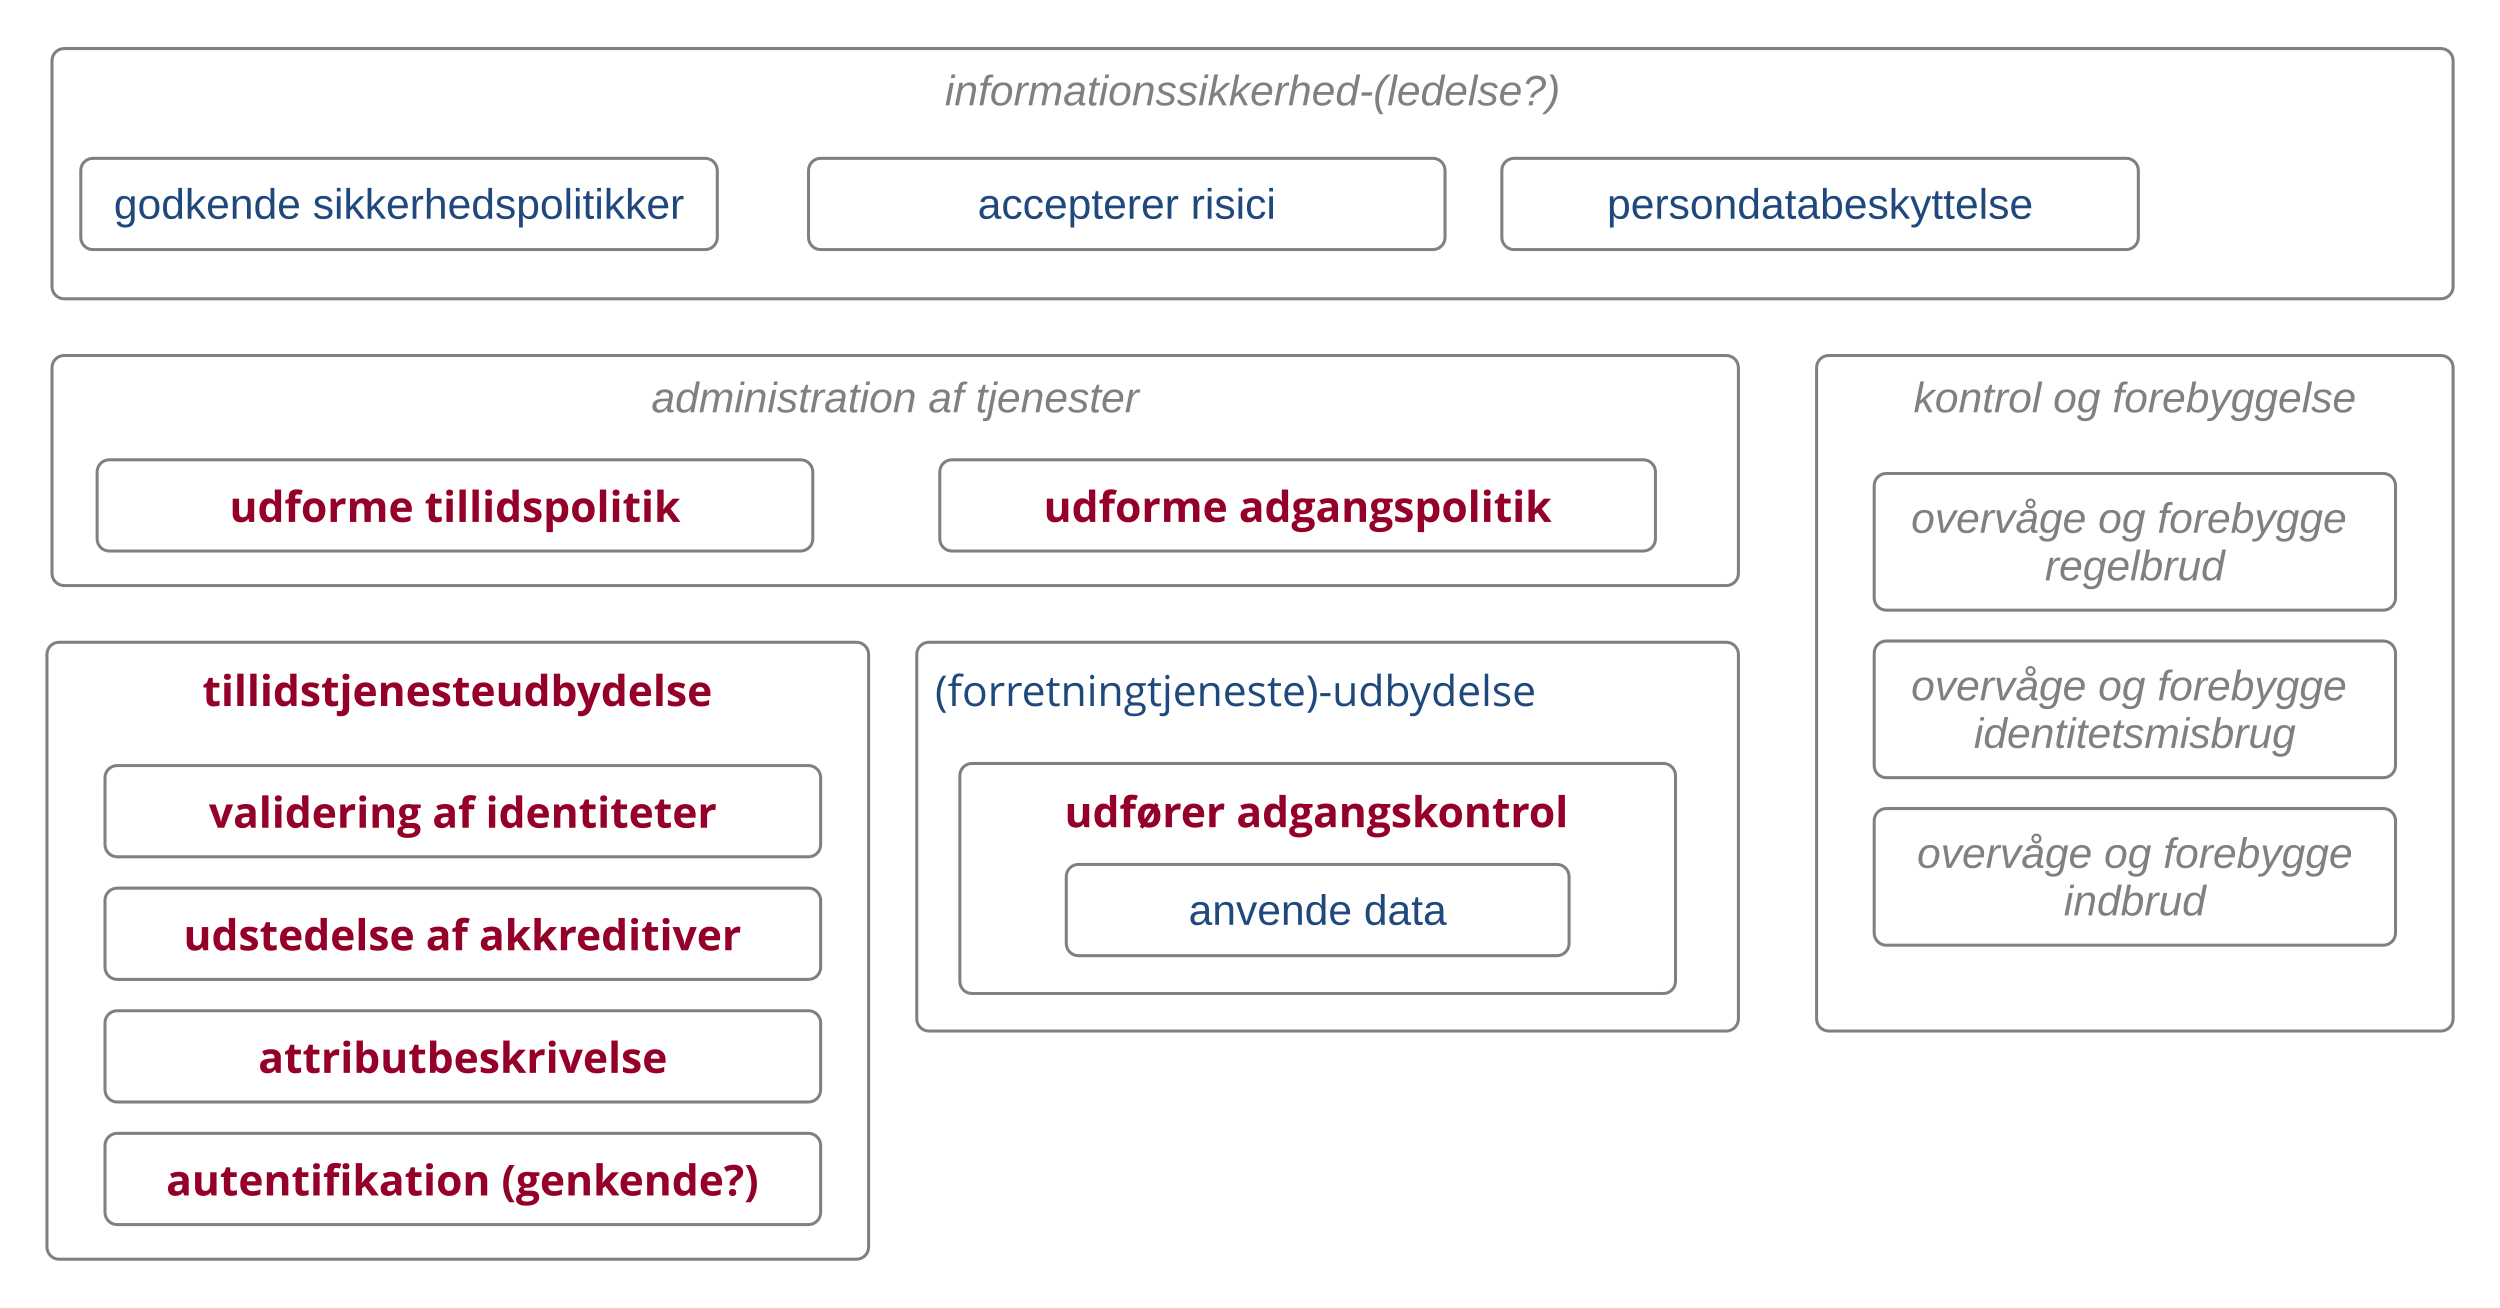
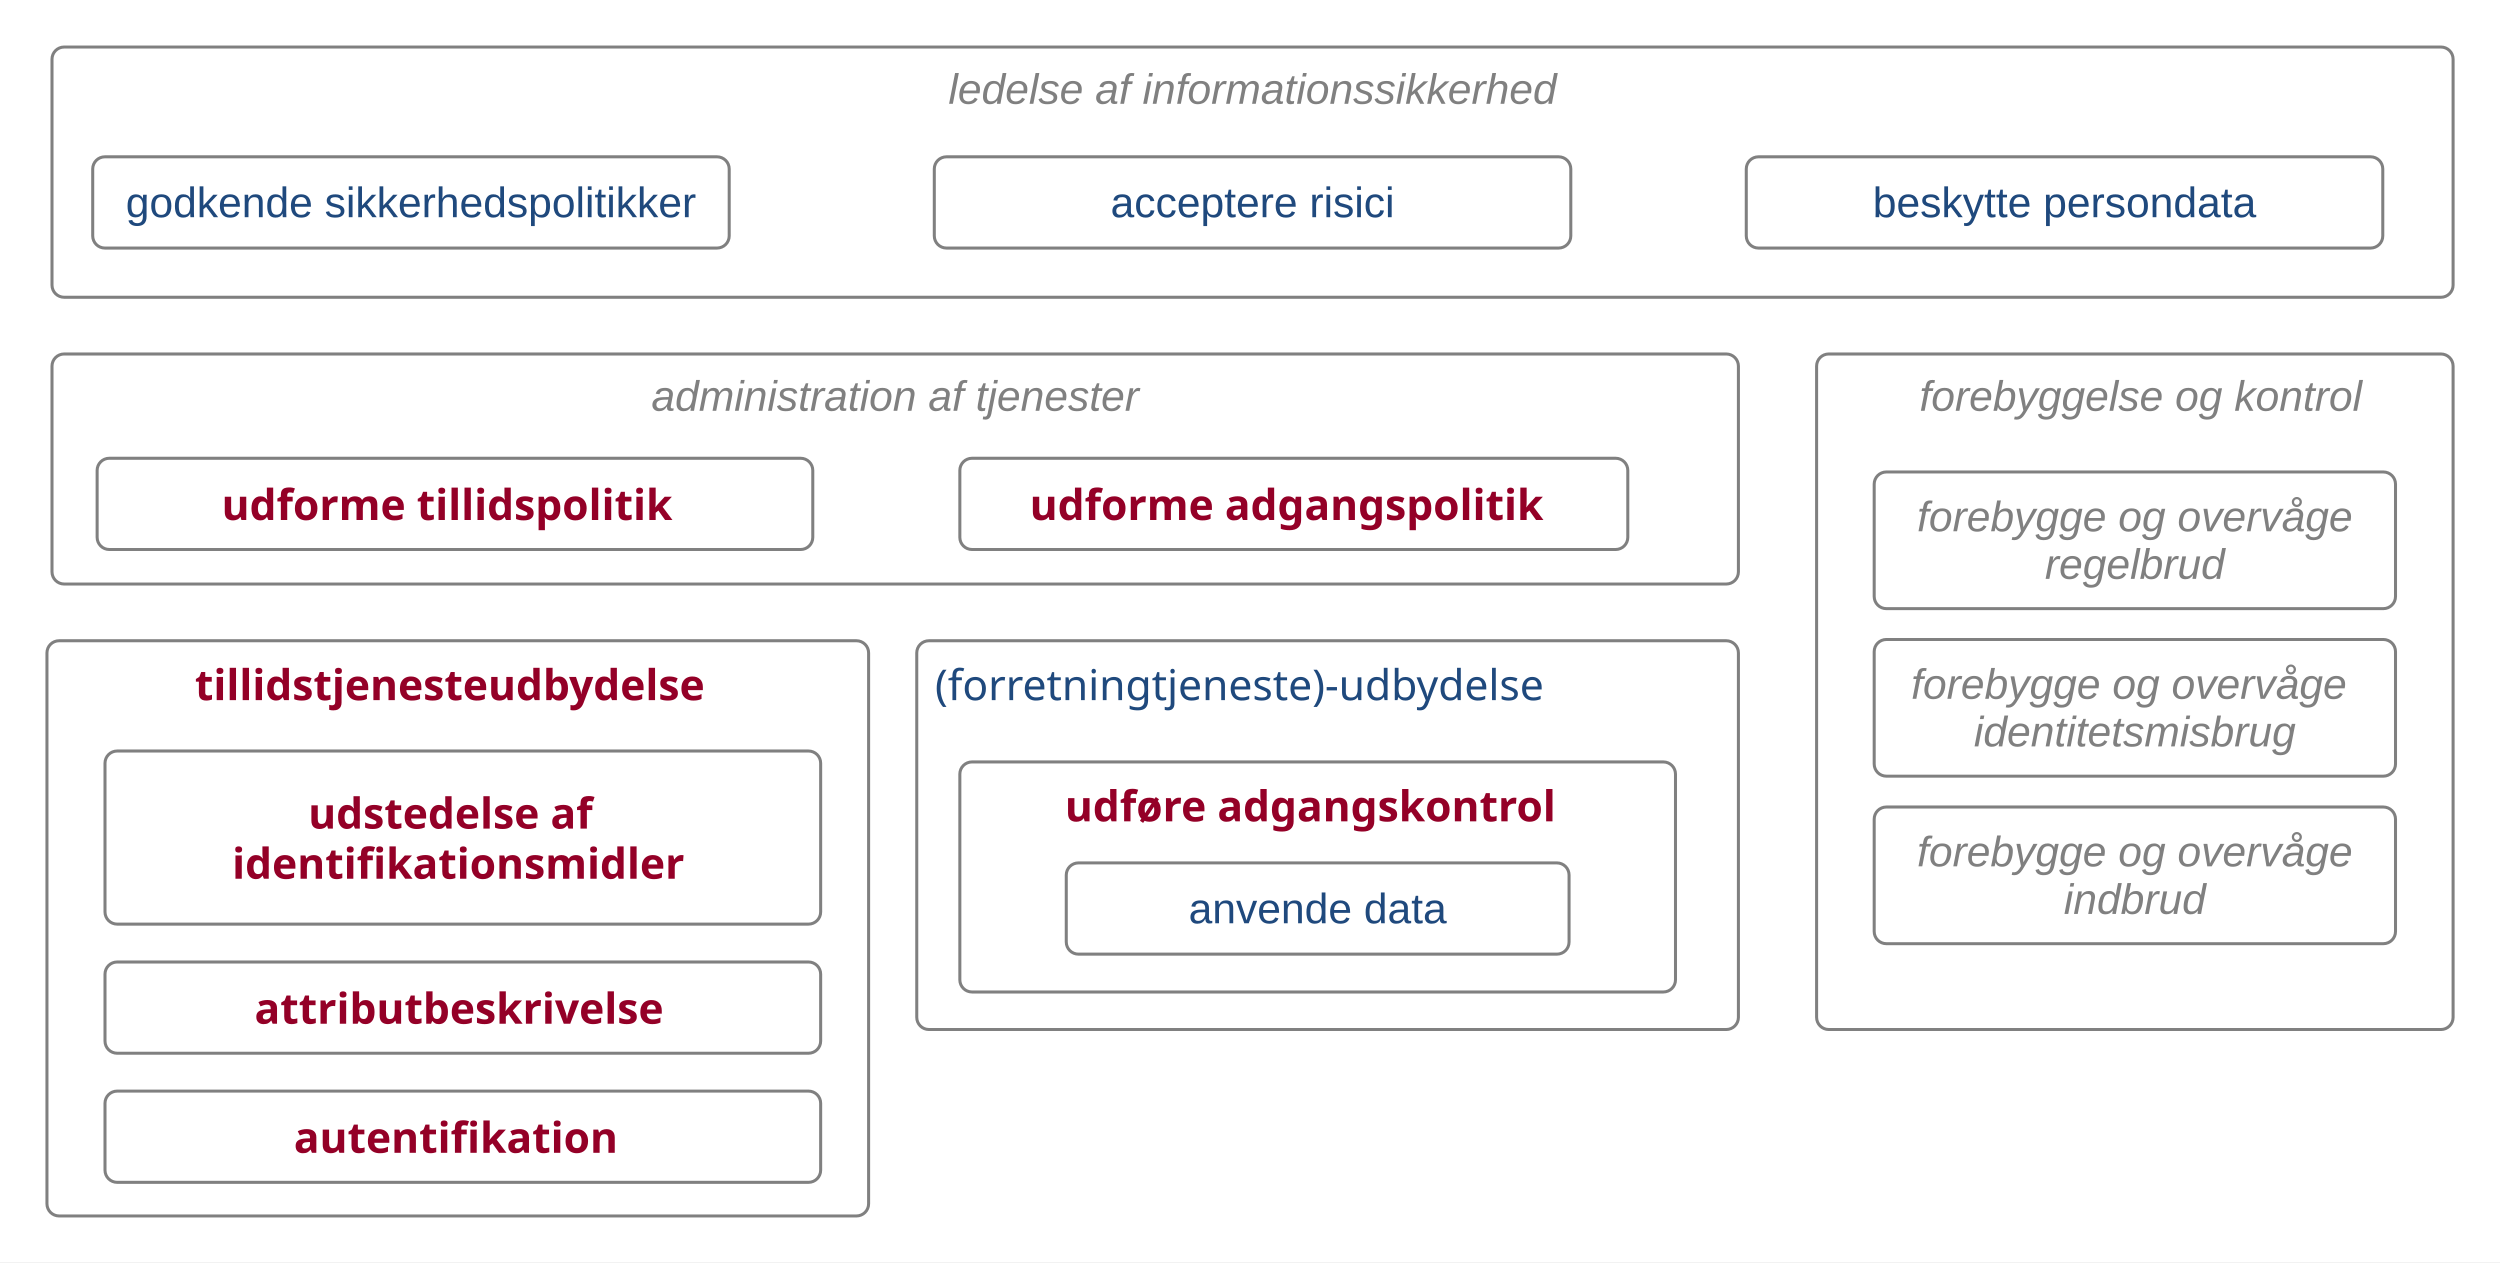
- <svg xmlns="http://www.w3.org/2000/svg" xmlns:xlink="http://www.w3.org/1999/xlink" fill-opacity="1" color-rendering="auto" color-interpolation="auto" text-rendering="auto" stroke="black" stroke-linecap="square" width="822" stroke-miterlimit="10" shape-rendering="auto" stroke-opacity="1" fill="black" stroke-dasharray="none" font-weight="normal" stroke-width="1" height="430" font-family="'Dialog'" font-style="normal" stroke-linejoin="miter" font-size="12px" stroke-dashoffset="0" image-rendering="auto">
+ <svg xmlns="http://www.w3.org/2000/svg" xmlns:xlink="http://www.w3.org/1999/xlink" fill-opacity="1" color-rendering="auto" color-interpolation="auto" text-rendering="auto" stroke="black" stroke-linecap="square" width="822" stroke-miterlimit="10" shape-rendering="auto" stroke-opacity="1" fill="black" stroke-dasharray="none" font-weight="normal" stroke-width="1" height="415" font-family="'Dialog'" font-style="normal" stroke-linejoin="miter" font-size="12px" stroke-dashoffset="0" image-rendering="auto">
  <defs id="genericDefs" />
  <g>
    <defs id="defs1">
      <clipPath clipPathUnits="userSpaceOnUse" id="clipPath1">
-         <path d="M0 0 L822 0 L822 430 L0 430 L0 0 Z" />
+         <path d="M0 0 L822 0 L822 415 L0 415 L0 0 Z" />
      </clipPath>
      <clipPath clipPathUnits="userSpaceOnUse" id="clipPath2">
-         <path d="M736 446 L1558 446 L1558 876 L736 876 L736 446 Z" />
+         <path d="M1057 653 L1879 653 L1879 1068 L1057 1068 L1057 653 Z" />
      </clipPath>
      <clipPath clipPathUnits="userSpaceOnUse" id="clipPath3">
        <path d="M0 0 L0 18 L108 18 L108 0 Z" />
      </clipPath>
    </defs>
-     <g fill="white" text-rendering="geometricPrecision" shape-rendering="geometricPrecision" transform="translate(-736,-446)" stroke="white">
-       <rect x="736" width="822" height="430" y="446" clip-path="url(#clipPath2)" stroke="none" />
+     <g fill="white" text-rendering="geometricPrecision" shape-rendering="geometricPrecision" transform="translate(-1057,-653)" stroke="white">
+       <rect x="1057" width="822" height="415" y="653" clip-path="url(#clipPath2)" stroke="none" />
    </g>
    <g id="y.node.0">
      <a target="_blank" xlink:type="simple" xlink:href="http://data.gov.dk" xlink:show="new">
-         <g stroke-linecap="butt" transform="matrix(1,0,0,1,-736,-446)" fill="gray" text-rendering="geometricPrecision" shape-rendering="geometricPrecision" stroke="gray" stroke-miterlimit="1.45">
-           <rect x="753.097" y="461.962" fill="none" width="789.481" rx="4" ry="4" height="82.279" />
-         </g>
-         <g>
-           <g stroke-linecap="butt" font-size="14px" transform="matrix(1,0,0,1,-736,-446)" fill="gray" text-rendering="geometricPrecision" font-family="'Arial'" shape-rendering="geometricPrecision" font-style="italic" stroke="gray" stroke-miterlimit="1.45">
-             <text x="1046.683" xml:space="preserve" y="480.636" stroke="none">informationssikkerhed-(ledelse?)</text>
+         <g stroke-linecap="butt" transform="matrix(1,0,0,1,-1057,-653)" fill="gray" text-rendering="geometricPrecision" shape-rendering="geometricPrecision" stroke="gray" stroke-miterlimit="1.45">
+           <rect x="1074.098" y="668.462" fill="none" width="789.481" rx="4" ry="4" height="82.279" />
+         </g>
+         <g>
+           <g stroke-linecap="butt" font-size="14px" transform="matrix(1,0,0,1,-1057,-653)" fill="gray" text-rendering="geometricPrecision" font-family="'Arial'" shape-rendering="geometricPrecision" font-style="italic" stroke="gray" stroke-miterlimit="1.45">
+             <text x="1368.842" xml:space="preserve" y="687.136" stroke="none">ledelse af informationssikkerhed</text>
          </g>
        </g>
      </a>
    </g>
    <g id="y.node.1">
      <a target="_blank" xlink:type="simple" xlink:href="http://data.gov.dk" xlink:show="new">
-         <g stroke-linecap="butt" transform="matrix(1,0,0,1,-736,-446)" fill="gray" text-rendering="geometricPrecision" shape-rendering="geometricPrecision" stroke="gray" stroke-miterlimit="1.45">
-           <rect x="751.438" y="657.177" fill="none" width="270.159" rx="4" ry="4" height="202.853" />
-         </g>
-         <g>
-           <g stroke-linecap="butt" font-size="14px" transform="matrix(1,0,0,1,-736,-446)" fill="rgb(148,0,39)" text-rendering="geometricPrecision" font-family="'Open Sans'" shape-rendering="geometricPrecision" stroke="rgb(148,0,39)" font-weight="bold" stroke-miterlimit="1.45">
-             <text x="802.565" xml:space="preserve" y="678.141" stroke="none">tillidstjenesteudbydelse</text>
+         <g stroke-linecap="butt" transform="matrix(1,0,0,1,-1057,-653)" fill="gray" text-rendering="geometricPrecision" shape-rendering="geometricPrecision" stroke="gray" stroke-miterlimit="1.45">
+           <rect x="1072.438" y="863.677" fill="none" width="270.159" rx="4" ry="4" height="189.132" />
+         </g>
+         <g>
+           <g stroke-linecap="butt" font-size="14px" transform="matrix(1,0,0,1,-1057,-653)" fill="rgb(148,0,39)" text-rendering="geometricPrecision" shape-rendering="geometricPrecision" stroke="rgb(148,0,39)" font-weight="bold" stroke-miterlimit="1.45">
+             <text x="1121.083" xml:space="preserve" y="883.212" stroke="none">tillidstjenesteudbydelse</text>
          </g>
        </g>
      </a>
    </g>
    <g id="y.node.2">
      <a target="_blank" xlink:type="simple" xlink:href="http://data.gov.dk" xlink:show="new">
-         <g stroke-linecap="butt" transform="matrix(1,0,0,1,-736,-446)" fill="gray" text-rendering="geometricPrecision" shape-rendering="geometricPrecision" stroke="gray" stroke-miterlimit="1.45">
-           <rect x="770.524" y="697.715" fill="none" width="235.306" rx="4" ry="4" height="30" />
-         </g>
-         <g>
-           <g stroke-linecap="butt" font-size="14px" transform="matrix(1,0,0,1,-736,-446)" fill="rgb(148,0,39)" text-rendering="geometricPrecision" font-family="'Open Sans'" shape-rendering="geometricPrecision" stroke="rgb(148,0,39)" font-weight="bold" stroke-miterlimit="1.45">
-             <text x="804.679" xml:space="preserve" y="718.146" stroke="none">validering af identiteter</text>
+         <g stroke-linecap="butt" transform="matrix(1,0,0,1,-1057,-653)" fill="gray" text-rendering="geometricPrecision" shape-rendering="geometricPrecision" stroke="gray" stroke-miterlimit="1.45">
+           <rect x="1091.524" y="899.933" fill="none" width="235.306" rx="4" ry="4" height="56.919" />
+         </g>
+         <g>
+           <g stroke-linecap="butt" font-size="14px" transform="matrix(1,0,0,1,-1057,-653)" fill="rgb(148,0,39)" text-rendering="geometricPrecision" shape-rendering="geometricPrecision" stroke="rgb(148,0,39)" font-weight="bold" stroke-miterlimit="1.45">
+             <text x="1158.338" xml:space="preserve" y="925.439" stroke="none">udstedelse af </text>
+           </g>
+           <g stroke-linecap="butt" font-size="14px" transform="matrix(1,0,0,1,-1057,-653)" fill="rgb(148,0,39)" text-rendering="geometricPrecision" shape-rendering="geometricPrecision" stroke="rgb(148,0,39)" font-weight="bold" stroke-miterlimit="1.45">
+             <text x="1133.325" xml:space="preserve" y="941.927" stroke="none">identifikationsmidler</text>
          </g>
        </g>
      </a>
    </g>
    <g id="y.node.3">
      <a target="_blank" xlink:type="simple" xlink:href="http://data.gov.dk" xlink:show="new">
-         <g stroke-linecap="butt" transform="matrix(1,0,0,1,-736,-446)" fill="gray" text-rendering="geometricPrecision" shape-rendering="geometricPrecision" stroke="gray" stroke-miterlimit="1.45">
-           <rect x="770.524" y="738.025" fill="none" width="235.306" rx="4" ry="4" height="30" />
-         </g>
-         <g>
-           <g stroke-linecap="butt" font-size="14px" transform="matrix(1,0,0,1,-736,-446)" fill="rgb(148,0,39)" text-rendering="geometricPrecision" font-family="'Open Sans'" shape-rendering="geometricPrecision" stroke="rgb(148,0,39)" font-weight="bold" stroke-miterlimit="1.45">
-             <text x="796.339" xml:space="preserve" y="758.456" stroke="none">udstedelse af akkreditiver</text>
+         <g stroke-linecap="butt" transform="matrix(1,0,0,1,-1057,-653)" fill="gray" text-rendering="geometricPrecision" shape-rendering="geometricPrecision" stroke="gray" stroke-miterlimit="1.45">
+           <rect x="1091.524" y="969.303" fill="none" width="235.306" rx="4" ry="4" height="30" />
+         </g>
+         <g>
+           <g stroke-linecap="butt" font-size="14px" transform="matrix(1,0,0,1,-1057,-653)" fill="rgb(148,0,39)" text-rendering="geometricPrecision" shape-rendering="geometricPrecision" stroke="rgb(148,0,39)" font-weight="bold" stroke-miterlimit="1.45">
+             <text x="1140.681" xml:space="preserve" y="989.594" stroke="none">attributbeskrivelse</text>
          </g>
        </g>
      </a>
    </g>
    <g id="y.node.4">
      <a target="_blank" xlink:type="simple" xlink:href="http://data.gov.dk" xlink:show="new">
-         <g stroke-linecap="butt" transform="matrix(1,0,0,1,-736,-446)" fill="gray" text-rendering="geometricPrecision" shape-rendering="geometricPrecision" stroke="gray" stroke-miterlimit="1.45">
-           <rect x="770.524" y="778.336" fill="none" width="235.306" rx="4" ry="4" height="30" />
-         </g>
-         <g>
-           <g stroke-linecap="butt" font-size="14px" transform="matrix(1,0,0,1,-736,-446)" fill="rgb(148,0,39)" text-rendering="geometricPrecision" font-family="'Open Sans'" shape-rendering="geometricPrecision" stroke="rgb(148,0,39)" font-weight="bold" stroke-miterlimit="1.45">
-             <text x="820.918" xml:space="preserve" y="798.767" stroke="none">attributbeskrivelse</text>
+         <g stroke-linecap="butt" transform="matrix(1,0,0,1,-1057,-653)" fill="gray" text-rendering="geometricPrecision" shape-rendering="geometricPrecision" stroke="gray" stroke-miterlimit="1.45">
+           <rect x="1358.43" y="863.677" fill="none" width="270.159" rx="4" ry="4" height="127.827" />
+         </g>
+         <g>
+           <g font-size="14px" stroke-linecap="butt" transform="matrix(1,0,0,1,-1057,-653)" fill="rgb(31,73,125)" text-rendering="geometricPrecision" shape-rendering="geometricPrecision" stroke="rgb(31,73,125)" stroke-miterlimit="1.45">
+             <text x="1364.43" xml:space="preserve" y="883.212" stroke="none">(forretningtjeneste)-udbydelse</text>
          </g>
        </g>
      </a>
    </g>
    <g id="y.node.5">
      <a target="_blank" xlink:type="simple" xlink:href="http://data.gov.dk" xlink:show="new">
-         <g stroke-linecap="butt" transform="matrix(1,0,0,1,-736,-446)" fill="gray" text-rendering="geometricPrecision" shape-rendering="geometricPrecision" stroke="gray" stroke-miterlimit="1.45">
-           <rect x="1037.43" y="657.177" fill="none" width="270.159" rx="4" ry="4" height="127.827" />
-         </g>
-         <g>
-           <g stroke-linecap="butt" font-size="14px" transform="matrix(1,0,0,1,-736,-446)" fill="rgb(31,73,125)" text-rendering="geometricPrecision" font-family="'Open Sans'" shape-rendering="geometricPrecision" stroke="rgb(31,73,125)" stroke-miterlimit="1.45">
-             <text x="1043.43" xml:space="preserve" y="678.141" stroke="none">(forretningtjeneste)-udbydelse</text>
+         <g stroke-linecap="butt" transform="matrix(1,0,0,1,-1057,-653)" fill="gray" text-rendering="geometricPrecision" shape-rendering="geometricPrecision" stroke="gray" stroke-miterlimit="1.45">
+           <rect x="1091.524" y="1011.754" fill="none" width="235.306" rx="4" ry="4" height="30" />
+         </g>
+         <g>
+           <g stroke-linecap="butt" font-size="14px" transform="matrix(1,0,0,1,-1057,-653)" fill="rgb(148,0,39)" text-rendering="geometricPrecision" shape-rendering="geometricPrecision" stroke="rgb(148,0,39)" font-weight="bold" stroke-miterlimit="1.45">
+             <text x="1153.604" xml:space="preserve" y="1032.045" stroke="none">autentifikation </text>
          </g>
        </g>
      </a>
    </g>
    <g id="y.node.6">
      <a target="_blank" xlink:type="simple" xlink:href="http://data.gov.dk" xlink:show="new">
-         <g stroke-linecap="butt" transform="matrix(1,0,0,1,-736,-446)" fill="gray" text-rendering="geometricPrecision" shape-rendering="geometricPrecision" stroke="gray" stroke-miterlimit="1.45">
-           <rect x="770.524" y="818.646" fill="none" width="235.306" rx="4" ry="4" height="30" />
-         </g>
-         <g>
-           <g stroke-linecap="butt" font-size="14px" transform="matrix(1,0,0,1,-736,-446)" fill="rgb(148,0,39)" text-rendering="geometricPrecision" font-family="'Open Sans'" shape-rendering="geometricPrecision" stroke="rgb(148,0,39)" font-weight="bold" stroke-miterlimit="1.45">
-             <text x="790.638" xml:space="preserve" y="839.077" stroke="none">autentifikation (genkende?)</text>
+         <g stroke-linecap="butt" transform="matrix(1,0,0,1,-1057,-653)" fill="gray" text-rendering="geometricPrecision" shape-rendering="geometricPrecision" stroke="gray" stroke-miterlimit="1.45">
+           <rect x="1372.596" y="903.523" fill="none" width="235.306" rx="4" ry="4" height="75.641" />
+         </g>
+         <g>
+           <g stroke-linecap="butt" font-size="14px" transform="matrix(1,0,0,1,-1057,-653)" fill="rgb(148,0,39)" text-rendering="geometricPrecision" shape-rendering="geometricPrecision" stroke="rgb(148,0,39)" font-weight="bold" stroke-miterlimit="1.45">
+             <text x="1407.128" xml:space="preserve" y="923.058" stroke="none">udføre adgangskontrol</text>
          </g>
        </g>
      </a>
    </g>
    <g id="y.node.7">
      <a target="_blank" xlink:type="simple" xlink:href="http://data.gov.dk" xlink:show="new">
-         <g stroke-linecap="butt" transform="matrix(1,0,0,1,-736,-446)" fill="gray" text-rendering="geometricPrecision" shape-rendering="geometricPrecision" stroke="gray" stroke-miterlimit="1.45">
-           <rect x="1051.596" y="697.023" fill="none" width="235.306" rx="4" ry="4" height="75.641" />
-         </g>
-         <g>
-           <g stroke-linecap="butt" font-size="14px" transform="matrix(1,0,0,1,-736,-446)" fill="rgb(148,0,39)" text-rendering="geometricPrecision" font-family="'Open Sans'" shape-rendering="geometricPrecision" stroke="rgb(148,0,39)" font-weight="bold" stroke-miterlimit="1.45">
-             <text x="1086.025" xml:space="preserve" y="717.987" stroke="none">udfører adgangskontrol</text>
+         <g stroke-linecap="butt" transform="matrix(1,0,0,1,-1057,-653)" fill="gray" text-rendering="geometricPrecision" shape-rendering="geometricPrecision" stroke="gray" stroke-miterlimit="1.45">
+           <rect x="1074.098" y="769.389" fill="none" width="554.491" rx="4" ry="4" height="75.641" />
+         </g>
+         <g>
+           <g stroke-linecap="butt" font-size="14px" transform="matrix(1,0,0,1,-1057,-653)" fill="gray" text-rendering="geometricPrecision" font-family="'Arial'" shape-rendering="geometricPrecision" font-style="italic" stroke="gray" stroke-miterlimit="1.45">
+             <text x="1271.192" xml:space="preserve" y="788.062" stroke="none">administration af tjenester</text>
          </g>
        </g>
      </a>
    </g>
    <g id="y.node.8">
      <a target="_blank" xlink:type="simple" xlink:href="http://data.gov.dk" xlink:show="new">
-         <g stroke-linecap="butt" transform="matrix(1,0,0,1,-736,-446)" fill="gray" text-rendering="geometricPrecision" shape-rendering="geometricPrecision" stroke="gray" stroke-miterlimit="1.45">
-           <rect x="753.097" y="562.889" fill="none" width="554.491" rx="4" ry="4" height="75.641" />
-         </g>
-         <g>
-           <g stroke-linecap="butt" font-size="14px" transform="matrix(1,0,0,1,-736,-446)" fill="gray" text-rendering="geometricPrecision" font-family="'Arial'" shape-rendering="geometricPrecision" font-style="italic" stroke="gray" stroke-miterlimit="1.45">
-             <text x="950.192" xml:space="preserve" y="581.562" stroke="none">administration af tjenester</text>
+         <g stroke-linecap="butt" transform="matrix(1,0,0,1,-1057,-653)" fill="gray" text-rendering="geometricPrecision" shape-rendering="geometricPrecision" stroke="gray" stroke-miterlimit="1.45">
+           <rect x="1372.596" y="803.677" fill="none" width="219.624" rx="4" ry="4" height="30" />
+         </g>
+         <g>
+           <g stroke-linecap="butt" font-size="14px" transform="matrix(1,0,0,1,-1057,-653)" fill="rgb(148,0,39)" text-rendering="geometricPrecision" shape-rendering="geometricPrecision" stroke="rgb(148,0,39)" font-weight="bold" stroke-miterlimit="1.45">
+             <text x="1395.557" xml:space="preserve" y="823.968" stroke="none">udforme adgangspolitik</text>
          </g>
        </g>
      </a>
    </g>
    <g id="y.node.9">
      <a target="_blank" xlink:type="simple" xlink:href="http://data.gov.dk" xlink:show="new">
-         <g stroke-linecap="butt" transform="matrix(1,0,0,1,-736,-446)" fill="gray" text-rendering="geometricPrecision" shape-rendering="geometricPrecision" stroke="gray" stroke-miterlimit="1.45">
-           <rect x="1045.003" y="597.177" fill="none" width="235.306" rx="4" ry="4" height="30" />
-         </g>
-         <g>
-           <g stroke-linecap="butt" font-size="14px" transform="matrix(1,0,0,1,-736,-446)" fill="rgb(148,0,39)" text-rendering="geometricPrecision" font-family="'Open Sans'" shape-rendering="geometricPrecision" stroke="rgb(148,0,39)" font-weight="bold" stroke-miterlimit="1.45">
-             <text x="1079.148" xml:space="preserve" y="617.608" stroke="none">udforme adgangspolitik</text>
+         <g stroke-linecap="butt" transform="matrix(1,0,0,1,-1057,-653)" fill="gray" text-rendering="geometricPrecision" shape-rendering="geometricPrecision" stroke="gray" stroke-miterlimit="1.45">
+           <rect x="1087.482" y="704.56" fill="none" width="209.281" rx="4" ry="4" height="30" />
+         </g>
+         <g>
+           <g stroke-linecap="butt" font-size="14px" transform="matrix(1,0,0,1,-1057,-653)" fill="rgb(31,73,125)" text-rendering="geometricPrecision" font-family="'Arial'" shape-rendering="geometricPrecision" stroke="rgb(31,73,125)" stroke-miterlimit="1.45">
+             <text x="1098.347" xml:space="preserve" y="724.413" stroke="none">godkende sikkerhedspolitikker</text>
          </g>
        </g>
      </a>
    </g>
    <g id="y.node.10">
      <a target="_blank" xlink:type="simple" xlink:href="http://data.gov.dk" xlink:show="new">
-         <g stroke-linecap="butt" transform="matrix(1,0,0,1,-736,-446)" fill="gray" text-rendering="geometricPrecision" shape-rendering="geometricPrecision" stroke="gray" stroke-miterlimit="1.45">
-           <rect x="762.561" y="498.06" fill="none" width="209.281" rx="4" ry="4" height="30" />
-         </g>
-         <g>
-           <g stroke-linecap="butt" font-size="14px" transform="matrix(1,0,0,1,-736,-446)" fill="rgb(31,73,125)" text-rendering="geometricPrecision" font-family="'Arial'" shape-rendering="geometricPrecision" stroke="rgb(31,73,125)" stroke-miterlimit="1.45">
-             <text x="773.426" xml:space="preserve" y="517.913" stroke="none">godkende sikkerhedspolitikker</text>
+         <g stroke-linecap="butt" transform="matrix(1,0,0,1,-1057,-653)" fill="gray" text-rendering="geometricPrecision" shape-rendering="geometricPrecision" stroke="gray" stroke-miterlimit="1.45">
+           <rect x="1631.176" y="704.56" fill="none" width="209.281" rx="4" ry="4" height="30" />
+         </g>
+         <g>
+           <g stroke-linecap="butt" font-size="14px" transform="matrix(1,0,0,1,-1057,-653)" fill="rgb(31,73,125)" text-rendering="geometricPrecision" font-family="'Arial'" shape-rendering="geometricPrecision" stroke="rgb(31,73,125)" stroke-miterlimit="1.45">
+             <text x="1672.775" xml:space="preserve" y="724.413" stroke="none">beskytte persondata</text>
          </g>
        </g>
      </a>
    </g>
    <g id="y.node.11">
      <a target="_blank" xlink:type="simple" xlink:href="http://data.gov.dk" xlink:show="new">
-         <g stroke-linecap="butt" transform="matrix(1,0,0,1,-736,-446)" fill="gray" text-rendering="geometricPrecision" shape-rendering="geometricPrecision" stroke="gray" stroke-miterlimit="1.45">
-           <rect x="1229.805" y="498.06" fill="none" width="209.281" rx="4" ry="4" height="30" />
-         </g>
-         <g>
-           <g stroke-linecap="butt" font-size="14px" transform="matrix(1,0,0,1,-736,-446)" fill="rgb(31,73,125)" text-rendering="geometricPrecision" font-family="'Arial'" shape-rendering="geometricPrecision" stroke="rgb(31,73,125)" stroke-miterlimit="1.45">
-             <text x="1264.401" xml:space="preserve" y="517.913" stroke="none">persondatabeskyttelse</text>
+         <g stroke-linecap="butt" transform="matrix(1,0,0,1,-1057,-653)" fill="gray" text-rendering="geometricPrecision" shape-rendering="geometricPrecision" stroke="gray" stroke-miterlimit="1.45">
+           <rect x="1364.197" y="704.56" fill="none" width="209.281" rx="4" ry="4" height="30" />
+         </g>
+         <g>
+           <g stroke-linecap="butt" font-size="14px" transform="matrix(1,0,0,1,-1057,-653)" fill="rgb(31,73,125)" text-rendering="geometricPrecision" font-family="'Arial'" shape-rendering="geometricPrecision" stroke="rgb(31,73,125)" stroke-miterlimit="1.45">
+             <text x="1422.155" xml:space="preserve" y="724.413" stroke="none">acceptere risici</text>
          </g>
        </g>
      </a>
    </g>
    <g id="y.node.12">
      <a target="_blank" xlink:type="simple" xlink:href="http://data.gov.dk" xlink:show="new">
-         <g stroke-linecap="butt" transform="matrix(1,0,0,1,-736,-446)" fill="gray" text-rendering="geometricPrecision" shape-rendering="geometricPrecision" stroke="gray" stroke-miterlimit="1.45">
-           <rect x="1001.842" y="498.06" fill="none" width="209.281" rx="4" ry="4" height="30" />
-         </g>
-         <g>
-           <g stroke-linecap="butt" font-size="14px" transform="matrix(1,0,0,1,-736,-446)" fill="rgb(31,73,125)" text-rendering="geometricPrecision" font-family="'Arial'" shape-rendering="geometricPrecision" stroke="rgb(31,73,125)" stroke-miterlimit="1.45">
-             <text x="1057.469" xml:space="preserve" y="517.913" stroke="none">accepterer risici</text>
+         <g stroke-linecap="butt" transform="matrix(1,0,0,1,-1057,-653)" fill="gray" text-rendering="geometricPrecision" shape-rendering="geometricPrecision" stroke="gray" stroke-miterlimit="1.45">
+           <rect x="1407.59" y="936.724" fill="none" width="165.319" rx="4" ry="4" height="30" />
+         </g>
+         <g>
+           <g stroke-linecap="butt" font-size="14px" transform="matrix(1,0,0,1,-1057,-653)" fill="rgb(31,73,125)" text-rendering="geometricPrecision" font-family="'Arial'" shape-rendering="geometricPrecision" stroke="rgb(31,73,125)" stroke-miterlimit="1.45">
+             <text x="1447.822" xml:space="preserve" y="956.578" stroke="none">anvende data</text>
          </g>
        </g>
      </a>
    </g>
    <g id="y.node.13">
      <a target="_blank" xlink:type="simple" xlink:href="http://data.gov.dk" xlink:show="new">
-         <g stroke-linecap="butt" transform="matrix(1,0,0,1,-736,-446)" fill="gray" text-rendering="geometricPrecision" shape-rendering="geometricPrecision" stroke="gray" stroke-miterlimit="1.45">
-           <rect x="1086.59" y="730.224" fill="none" width="165.319" rx="4" ry="4" height="30" />
-         </g>
-         <g>
-           <g stroke-linecap="butt" font-size="14px" transform="matrix(1,0,0,1,-736,-446)" fill="rgb(31,73,125)" text-rendering="geometricPrecision" font-family="'Arial'" shape-rendering="geometricPrecision" stroke="rgb(31,73,125)" stroke-miterlimit="1.45">
-             <text x="1126.822" xml:space="preserve" y="750.078" stroke="none">anvende data</text>
+         <g stroke-linecap="butt" transform="matrix(1,0,0,1,-1057,-653)" fill="gray" text-rendering="geometricPrecision" shape-rendering="geometricPrecision" stroke="gray" stroke-miterlimit="1.45">
+           <rect x="1654.298" y="769.389" fill="none" width="209.281" rx="4" ry="4" height="222.115" />
+         </g>
+         <g>
+           <g stroke-linecap="butt" font-size="14px" transform="matrix(1,0,0,1,-1057,-653)" fill="gray" text-rendering="geometricPrecision" font-family="'Arial'" shape-rendering="geometricPrecision" font-style="italic" stroke="gray" stroke-miterlimit="1.45">
+             <text x="1684.225" xml:space="preserve" y="788.062" stroke="none"> forebyggelse og kontrol</text>
          </g>
        </g>
      </a>
    </g>
    <g id="y.node.14">
      <a target="_blank" xlink:type="simple" xlink:href="http://data.gov.dk" xlink:show="new">
-         <g stroke-linecap="butt" transform="matrix(1,0,0,1,-736,-446)" fill="gray" text-rendering="geometricPrecision" shape-rendering="geometricPrecision" stroke="gray" stroke-miterlimit="1.45">
-           <rect x="1333.298" y="562.889" fill="none" width="209.281" rx="4" ry="4" height="222.115" />
-         </g>
-         <g>
-           <g stroke-linecap="butt" font-size="14px" transform="matrix(1,0,0,1,-736,-446)" fill="gray" text-rendering="geometricPrecision" font-family="'Arial'" shape-rendering="geometricPrecision" font-style="italic" stroke="gray" stroke-miterlimit="1.45">
-             <text x="1365.17" xml:space="preserve" y="581.562" stroke="none">kontrol og forebyggelse</text>
+         <g stroke-linecap="butt" transform="matrix(1,0,0,1,-1057,-653)" fill="gray" text-rendering="geometricPrecision" shape-rendering="geometricPrecision" stroke="gray" stroke-miterlimit="1.45">
+           <rect x="1673.234" y="808.183" fill="none" width="171.409" rx="4" ry="4" height="44.937" />
+         </g>
+         <g>
+           <g stroke-linecap="butt" font-size="14px" transform="matrix(1,0,0,1,-1057,-653)" fill="gray" text-rendering="geometricPrecision" font-family="'Arial'" shape-rendering="geometricPrecision" font-style="italic" stroke="gray" stroke-miterlimit="1.45">
+             <text x="1683.442" xml:space="preserve" y="827.685" stroke="none"> forebygge og overvåge </text>
+             <text x="1729.362" xml:space="preserve" y="843.326" stroke="none">regelbrud</text>
          </g>
        </g>
      </a>
    </g>
    <g id="y.node.15">
      <a target="_blank" xlink:type="simple" xlink:href="http://data.gov.dk" xlink:show="new">
-         <g stroke-linecap="butt" transform="matrix(1,0,0,1,-736,-446)" fill="gray" text-rendering="geometricPrecision" shape-rendering="geometricPrecision" stroke="gray" stroke-miterlimit="1.45">
-           <rect x="1352.234" y="601.683" fill="none" width="171.409" rx="4" ry="4" height="44.937" />
-         </g>
-         <g>
-           <g stroke-linecap="butt" font-size="14px" transform="matrix(1,0,0,1,-736,-446)" fill="gray" text-rendering="geometricPrecision" font-family="'Arial'" shape-rendering="geometricPrecision" font-style="italic" stroke="gray" stroke-miterlimit="1.45">
-             <text x="1364.387" xml:space="preserve" y="621.185" stroke="none">overvåge og forebygge </text>
-           </g>
-           <g stroke-linecap="butt" font-size="14px" transform="matrix(1,0,0,1,-736,-446)" fill="gray" text-rendering="geometricPrecision" font-family="'Arial'" shape-rendering="geometricPrecision" font-style="italic" stroke="gray" stroke-miterlimit="1.45">
-             <text x="1408.362" xml:space="preserve" y="636.826" stroke="none">regelbrud</text>
+         <g stroke-linecap="butt" transform="matrix(1,0,0,1,-1057,-653)" fill="gray" text-rendering="geometricPrecision" shape-rendering="geometricPrecision" stroke="gray" stroke-miterlimit="1.45">
+           <rect x="1673.234" y="863.265" fill="none" width="171.409" rx="4" ry="4" height="44.937" />
+         </g>
+         <g>
+           <g stroke-linecap="butt" font-size="14px" transform="matrix(1,0,0,1,-1057,-653)" fill="gray" text-rendering="geometricPrecision" font-family="'Arial'" shape-rendering="geometricPrecision" font-style="italic" stroke="gray" stroke-miterlimit="1.45">
+             <text x="1685.387" xml:space="preserve" y="882.767" stroke="none">forebygge og overvåge </text>
+             <text x="1706.024" xml:space="preserve" y="898.408" stroke="none">identitetsmisbrug</text>
          </g>
        </g>
      </a>
    </g>
    <g id="y.node.16">
      <a target="_blank" xlink:type="simple" xlink:href="http://data.gov.dk" xlink:show="new">
-         <g stroke-linecap="butt" transform="matrix(1,0,0,1,-736,-446)" fill="gray" text-rendering="geometricPrecision" shape-rendering="geometricPrecision" stroke="gray" stroke-miterlimit="1.45">
-           <rect x="1352.234" y="656.765" fill="none" width="171.409" rx="4" ry="4" height="44.937" />
-         </g>
-         <g>
-           <g stroke-linecap="butt" font-size="14px" transform="matrix(1,0,0,1,-736,-446)" fill="gray" text-rendering="geometricPrecision" font-family="'Arial'" shape-rendering="geometricPrecision" font-style="italic" stroke="gray" stroke-miterlimit="1.45">
-             <text x="1364.387" xml:space="preserve" y="676.267" stroke="none">overvåge og forebygge </text>
-             <text x="1385.024" xml:space="preserve" y="691.908" stroke="none">identitetsmisbrug</text>
+         <g stroke-linecap="butt" transform="matrix(1,0,0,1,-1057,-653)" fill="gray" text-rendering="geometricPrecision" shape-rendering="geometricPrecision" stroke="gray" stroke-miterlimit="1.45">
+           <rect x="1673.234" y="918.347" fill="none" width="171.409" rx="4" ry="4" height="44.937" />
+         </g>
+         <g>
+           <g stroke-linecap="butt" font-size="14px" transform="matrix(1,0,0,1,-1057,-653)" fill="gray" text-rendering="geometricPrecision" font-family="'Arial'" shape-rendering="geometricPrecision" font-style="italic" stroke="gray" stroke-miterlimit="1.45">
+             <text x="1687.332" xml:space="preserve" y="937.849" stroke="none">forebygge og overvåge</text>
+             <text x="1735.586" xml:space="preserve" y="953.489" stroke="none">indbrud</text>
          </g>
        </g>
      </a>
    </g>
    <g id="y.node.17">
      <a target="_blank" xlink:type="simple" xlink:href="http://data.gov.dk" xlink:show="new">
-         <g stroke-linecap="butt" transform="matrix(1,0,0,1,-736,-446)" fill="gray" text-rendering="geometricPrecision" shape-rendering="geometricPrecision" stroke="gray" stroke-miterlimit="1.45">
-           <rect x="1352.234" y="711.847" fill="none" width="171.409" rx="4" ry="4" height="44.937" />
-         </g>
-         <g>
-           <g stroke-linecap="butt" font-size="14px" transform="matrix(1,0,0,1,-736,-446)" fill="gray" text-rendering="geometricPrecision" font-family="'Arial'" shape-rendering="geometricPrecision" font-style="italic" stroke="gray" stroke-miterlimit="1.45">
-             <text x="1366.332" xml:space="preserve" y="731.349" stroke="none">overvåge og forebygge</text>
-             <text x="1414.586" xml:space="preserve" y="746.989" stroke="none">indbrud</text>
-           </g>
-         </g>
-       </a>
-     </g>
-     <g id="y.node.18">
-       <a target="_blank" xlink:type="simple" xlink:href="http://data.gov.dk" xlink:show="new">
-         <g stroke-linecap="butt" transform="matrix(1,0,0,1,-736,-446)" fill="gray" text-rendering="geometricPrecision" shape-rendering="geometricPrecision" stroke="gray" stroke-miterlimit="1.45">
-           <rect x="767.937" y="597.177" fill="none" width="235.306" rx="4" ry="4" height="30" />
-         </g>
-         <g>
-           <g stroke-linecap="butt" font-size="14px" transform="matrix(1,0,0,1,-736,-446)" fill="rgb(148,0,39)" text-rendering="geometricPrecision" font-family="'Open Sans'" shape-rendering="geometricPrecision" stroke="rgb(148,0,39)" font-weight="bold" stroke-miterlimit="1.45">
-             <text x="811.464" xml:space="preserve" y="617.608" stroke="none">udforme tillidspolitik</text>
-           </g>
-         </g>
-       </a>
-     </g>
+         <g stroke-linecap="butt" transform="matrix(1,0,0,1,-1057,-653)" fill="gray" text-rendering="geometricPrecision" shape-rendering="geometricPrecision" stroke="gray" stroke-miterlimit="1.45">
+           <rect x="1088.937" y="803.677" fill="none" width="235.306" rx="4" ry="4" height="30" />
+         </g>
+         <g>
+           <g stroke-linecap="butt" font-size="14px" transform="matrix(1,0,0,1,-1057,-653)" fill="rgb(148,0,39)" text-rendering="geometricPrecision" shape-rendering="geometricPrecision" stroke="rgb(148,0,39)" font-weight="bold" stroke-miterlimit="1.45">
+             <text x="1129.859" xml:space="preserve" y="823.968" stroke="none">udforme tillidspolitik</text>
+           </g>
+         </g>
+       </a>
+     </g>
+     <g id="y.edge.0" />
+     <g id="y.edge.1" />
    <g visibility="hidden" id="tooltip.y.node.0" pointer-events="none">
      <g fill="rgb(255,255,204)" text-rendering="geometricPrecision" font-size="11px" shape-rendering="geometricPrecision" font-family="'Lucida Grande'" stroke="rgb(255,255,204)">
        <rect x="0" width="108" height="18" y="0" clip-path="url(#clipPath3)" stroke="none" />
        <text fill="black" x="3" xml:space="preserve" y="13" clip-path="url(#clipPath3)" stroke="none">Link til hjemmeside</text>
      </g>
    </g>
    <g visibility="hidden" id="tooltip.y.node.1" pointer-events="none">
      <g fill="rgb(255,255,204)" text-rendering="geometricPrecision" font-size="11px" shape-rendering="geometricPrecision" font-family="'Lucida Grande'" stroke="rgb(255,255,204)">
        <rect x="0" width="108" height="18" y="0" clip-path="url(#clipPath3)" stroke="none" />
        <text fill="black" x="3" xml:space="preserve" y="13" clip-path="url(#clipPath3)" stroke="none">Link til hjemmeside</text>
      </g>
    </g>
    <g visibility="hidden" id="tooltip.y.node.2" pointer-events="none">
      <g fill="rgb(255,255,204)" text-rendering="geometricPrecision" font-size="11px" shape-rendering="geometricPrecision" font-family="'Lucida Grande'" stroke="rgb(255,255,204)">
        <rect x="0" width="108" height="18" y="0" clip-path="url(#clipPath3)" stroke="none" />
        <text fill="black" x="3" xml:space="preserve" y="13" clip-path="url(#clipPath3)" stroke="none">Link til hjemmeside</text>
      </g>
    </g>
    <g visibility="hidden" id="tooltip.y.node.3" pointer-events="none">
      <g fill="rgb(255,255,204)" text-rendering="geometricPrecision" font-size="11px" shape-rendering="geometricPrecision" font-family="'Lucida Grande'" stroke="rgb(255,255,204)">
        <rect x="0" width="108" height="18" y="0" clip-path="url(#clipPath3)" stroke="none" />
        <text fill="black" x="3" xml:space="preserve" y="13" clip-path="url(#clipPath3)" stroke="none">Link til hjemmeside</text>
      </g>
    </g>
    <g visibility="hidden" id="tooltip.y.node.4" pointer-events="none">
      <g fill="rgb(255,255,204)" text-rendering="geometricPrecision" font-size="11px" shape-rendering="geometricPrecision" font-family="'Lucida Grande'" stroke="rgb(255,255,204)">
        <rect x="0" width="108" height="18" y="0" clip-path="url(#clipPath3)" stroke="none" />
        <text fill="black" x="3" xml:space="preserve" y="13" clip-path="url(#clipPath3)" stroke="none">Link til hjemmeside</text>
      </g>
    </g>
    <g visibility="hidden" id="tooltip.y.node.5" pointer-events="none">
      <g fill="rgb(255,255,204)" text-rendering="geometricPrecision" font-size="11px" shape-rendering="geometricPrecision" font-family="'Lucida Grande'" stroke="rgb(255,255,204)">
        <rect x="0" width="108" height="18" y="0" clip-path="url(#clipPath3)" stroke="none" />
        <text fill="black" x="3" xml:space="preserve" y="13" clip-path="url(#clipPath3)" stroke="none">Link til hjemmeside</text>
      </g>
    </g>
    <g visibility="hidden" id="tooltip.y.node.6" pointer-events="none">
      <g fill="rgb(255,255,204)" text-rendering="geometricPrecision" font-size="11px" shape-rendering="geometricPrecision" font-family="'Lucida Grande'" stroke="rgb(255,255,204)">
        <rect x="0" width="108" height="18" y="0" clip-path="url(#clipPath3)" stroke="none" />
        <text fill="black" x="3" xml:space="preserve" y="13" clip-path="url(#clipPath3)" stroke="none">Link til hjemmeside</text>
      </g>
    </g>
    <g visibility="hidden" id="tooltip.y.node.7" pointer-events="none">
      <g fill="rgb(255,255,204)" text-rendering="geometricPrecision" font-size="11px" shape-rendering="geometricPrecision" font-family="'Lucida Grande'" stroke="rgb(255,255,204)">
        <rect x="0" width="108" height="18" y="0" clip-path="url(#clipPath3)" stroke="none" />
        <text fill="black" x="3" xml:space="preserve" y="13" clip-path="url(#clipPath3)" stroke="none">Link til hjemmeside</text>
      </g>
    </g>
    <g visibility="hidden" id="tooltip.y.node.8" pointer-events="none">
      <g fill="rgb(255,255,204)" text-rendering="geometricPrecision" font-size="11px" shape-rendering="geometricPrecision" font-family="'Lucida Grande'" stroke="rgb(255,255,204)">
        <rect x="0" width="108" height="18" y="0" clip-path="url(#clipPath3)" stroke="none" />
        <text fill="black" x="3" xml:space="preserve" y="13" clip-path="url(#clipPath3)" stroke="none">Link til hjemmeside</text>
      </g>
    </g>
    <g visibility="hidden" id="tooltip.y.node.9" pointer-events="none">
      <g fill="rgb(255,255,204)" text-rendering="geometricPrecision" font-size="11px" shape-rendering="geometricPrecision" font-family="'Lucida Grande'" stroke="rgb(255,255,204)">
        <rect x="0" width="108" height="18" y="0" clip-path="url(#clipPath3)" stroke="none" />
        <text fill="black" x="3" xml:space="preserve" y="13" clip-path="url(#clipPath3)" stroke="none">Link til hjemmeside</text>
      </g>
    </g>
    <g visibility="hidden" id="tooltip.y.node.10" pointer-events="none">
      <g fill="rgb(255,255,204)" text-rendering="geometricPrecision" font-size="11px" shape-rendering="geometricPrecision" font-family="'Lucida Grande'" stroke="rgb(255,255,204)">
        <rect x="0" width="108" height="18" y="0" clip-path="url(#clipPath3)" stroke="none" />
        <text fill="black" x="3" xml:space="preserve" y="13" clip-path="url(#clipPath3)" stroke="none">Link til hjemmeside</text>
      </g>
    </g>
    <g visibility="hidden" id="tooltip.y.node.11" pointer-events="none">
      <g fill="rgb(255,255,204)" text-rendering="geometricPrecision" font-size="11px" shape-rendering="geometricPrecision" font-family="'Lucida Grande'" stroke="rgb(255,255,204)">
        <rect x="0" width="108" height="18" y="0" clip-path="url(#clipPath3)" stroke="none" />
        <text fill="black" x="3" xml:space="preserve" y="13" clip-path="url(#clipPath3)" stroke="none">Link til hjemmeside</text>
      </g>
    </g>
    <g visibility="hidden" id="tooltip.y.node.12" pointer-events="none">
      <g fill="rgb(255,255,204)" text-rendering="geometricPrecision" font-size="11px" shape-rendering="geometricPrecision" font-family="'Lucida Grande'" stroke="rgb(255,255,204)">
        <rect x="0" width="108" height="18" y="0" clip-path="url(#clipPath3)" stroke="none" />
        <text fill="black" x="3" xml:space="preserve" y="13" clip-path="url(#clipPath3)" stroke="none">Link til hjemmeside</text>
      </g>
    </g>
    <g visibility="hidden" id="tooltip.y.node.13" pointer-events="none">
      <g fill="rgb(255,255,204)" text-rendering="geometricPrecision" font-size="11px" shape-rendering="geometricPrecision" font-family="'Lucida Grande'" stroke="rgb(255,255,204)">
        <rect x="0" width="108" height="18" y="0" clip-path="url(#clipPath3)" stroke="none" />
        <text fill="black" x="3" xml:space="preserve" y="13" clip-path="url(#clipPath3)" stroke="none">Link til hjemmeside</text>
      </g>
    </g>
    <g visibility="hidden" id="tooltip.y.node.14" pointer-events="none">
      <g fill="rgb(255,255,204)" text-rendering="geometricPrecision" font-size="11px" shape-rendering="geometricPrecision" font-family="'Lucida Grande'" stroke="rgb(255,255,204)">
        <rect x="0" width="108" height="18" y="0" clip-path="url(#clipPath3)" stroke="none" />
        <text fill="black" x="3" xml:space="preserve" y="13" clip-path="url(#clipPath3)" stroke="none">Link til hjemmeside</text>
      </g>
    </g>
    <g visibility="hidden" id="tooltip.y.node.15" pointer-events="none">
      <g fill="rgb(255,255,204)" text-rendering="geometricPrecision" font-size="11px" shape-rendering="geometricPrecision" font-family="'Lucida Grande'" stroke="rgb(255,255,204)">
        <rect x="0" width="108" height="18" y="0" clip-path="url(#clipPath3)" stroke="none" />
        <text fill="black" x="3" xml:space="preserve" y="13" clip-path="url(#clipPath3)" stroke="none">Link til hjemmeside</text>
      </g>
    </g>
    <g visibility="hidden" id="tooltip.y.node.16" pointer-events="none">
      <g fill="rgb(255,255,204)" text-rendering="geometricPrecision" font-size="11px" shape-rendering="geometricPrecision" font-family="'Lucida Grande'" stroke="rgb(255,255,204)">
        <rect x="0" width="108" height="18" y="0" clip-path="url(#clipPath3)" stroke="none" />
        <text fill="black" x="3" xml:space="preserve" y="13" clip-path="url(#clipPath3)" stroke="none">Link til hjemmeside</text>
      </g>
    </g>
    <g visibility="hidden" id="tooltip.y.node.17" pointer-events="none">
-       <g fill="rgb(255,255,204)" text-rendering="geometricPrecision" font-size="11px" shape-rendering="geometricPrecision" font-family="'Lucida Grande'" stroke="rgb(255,255,204)">
-         <rect x="0" width="108" height="18" y="0" clip-path="url(#clipPath3)" stroke="none" />
-         <text fill="black" x="3" xml:space="preserve" y="13" clip-path="url(#clipPath3)" stroke="none">Link til hjemmeside</text>
-       </g>
-     </g>
-     <g visibility="hidden" id="tooltip.y.node.18" pointer-events="none">
      <g fill="rgb(255,255,204)" text-rendering="geometricPrecision" font-size="11px" shape-rendering="geometricPrecision" font-family="'Lucida Grande'" stroke="rgb(255,255,204)">
        <rect x="0" width="108" height="18" y="0" clip-path="url(#clipPath3)" stroke="none" />
        <text fill="black" x="3" xml:space="preserve" y="13" clip-path="url(#clipPath3)" stroke="none">Link til hjemmeside</text>
      </g>
    </g>
  </g>
</svg>
